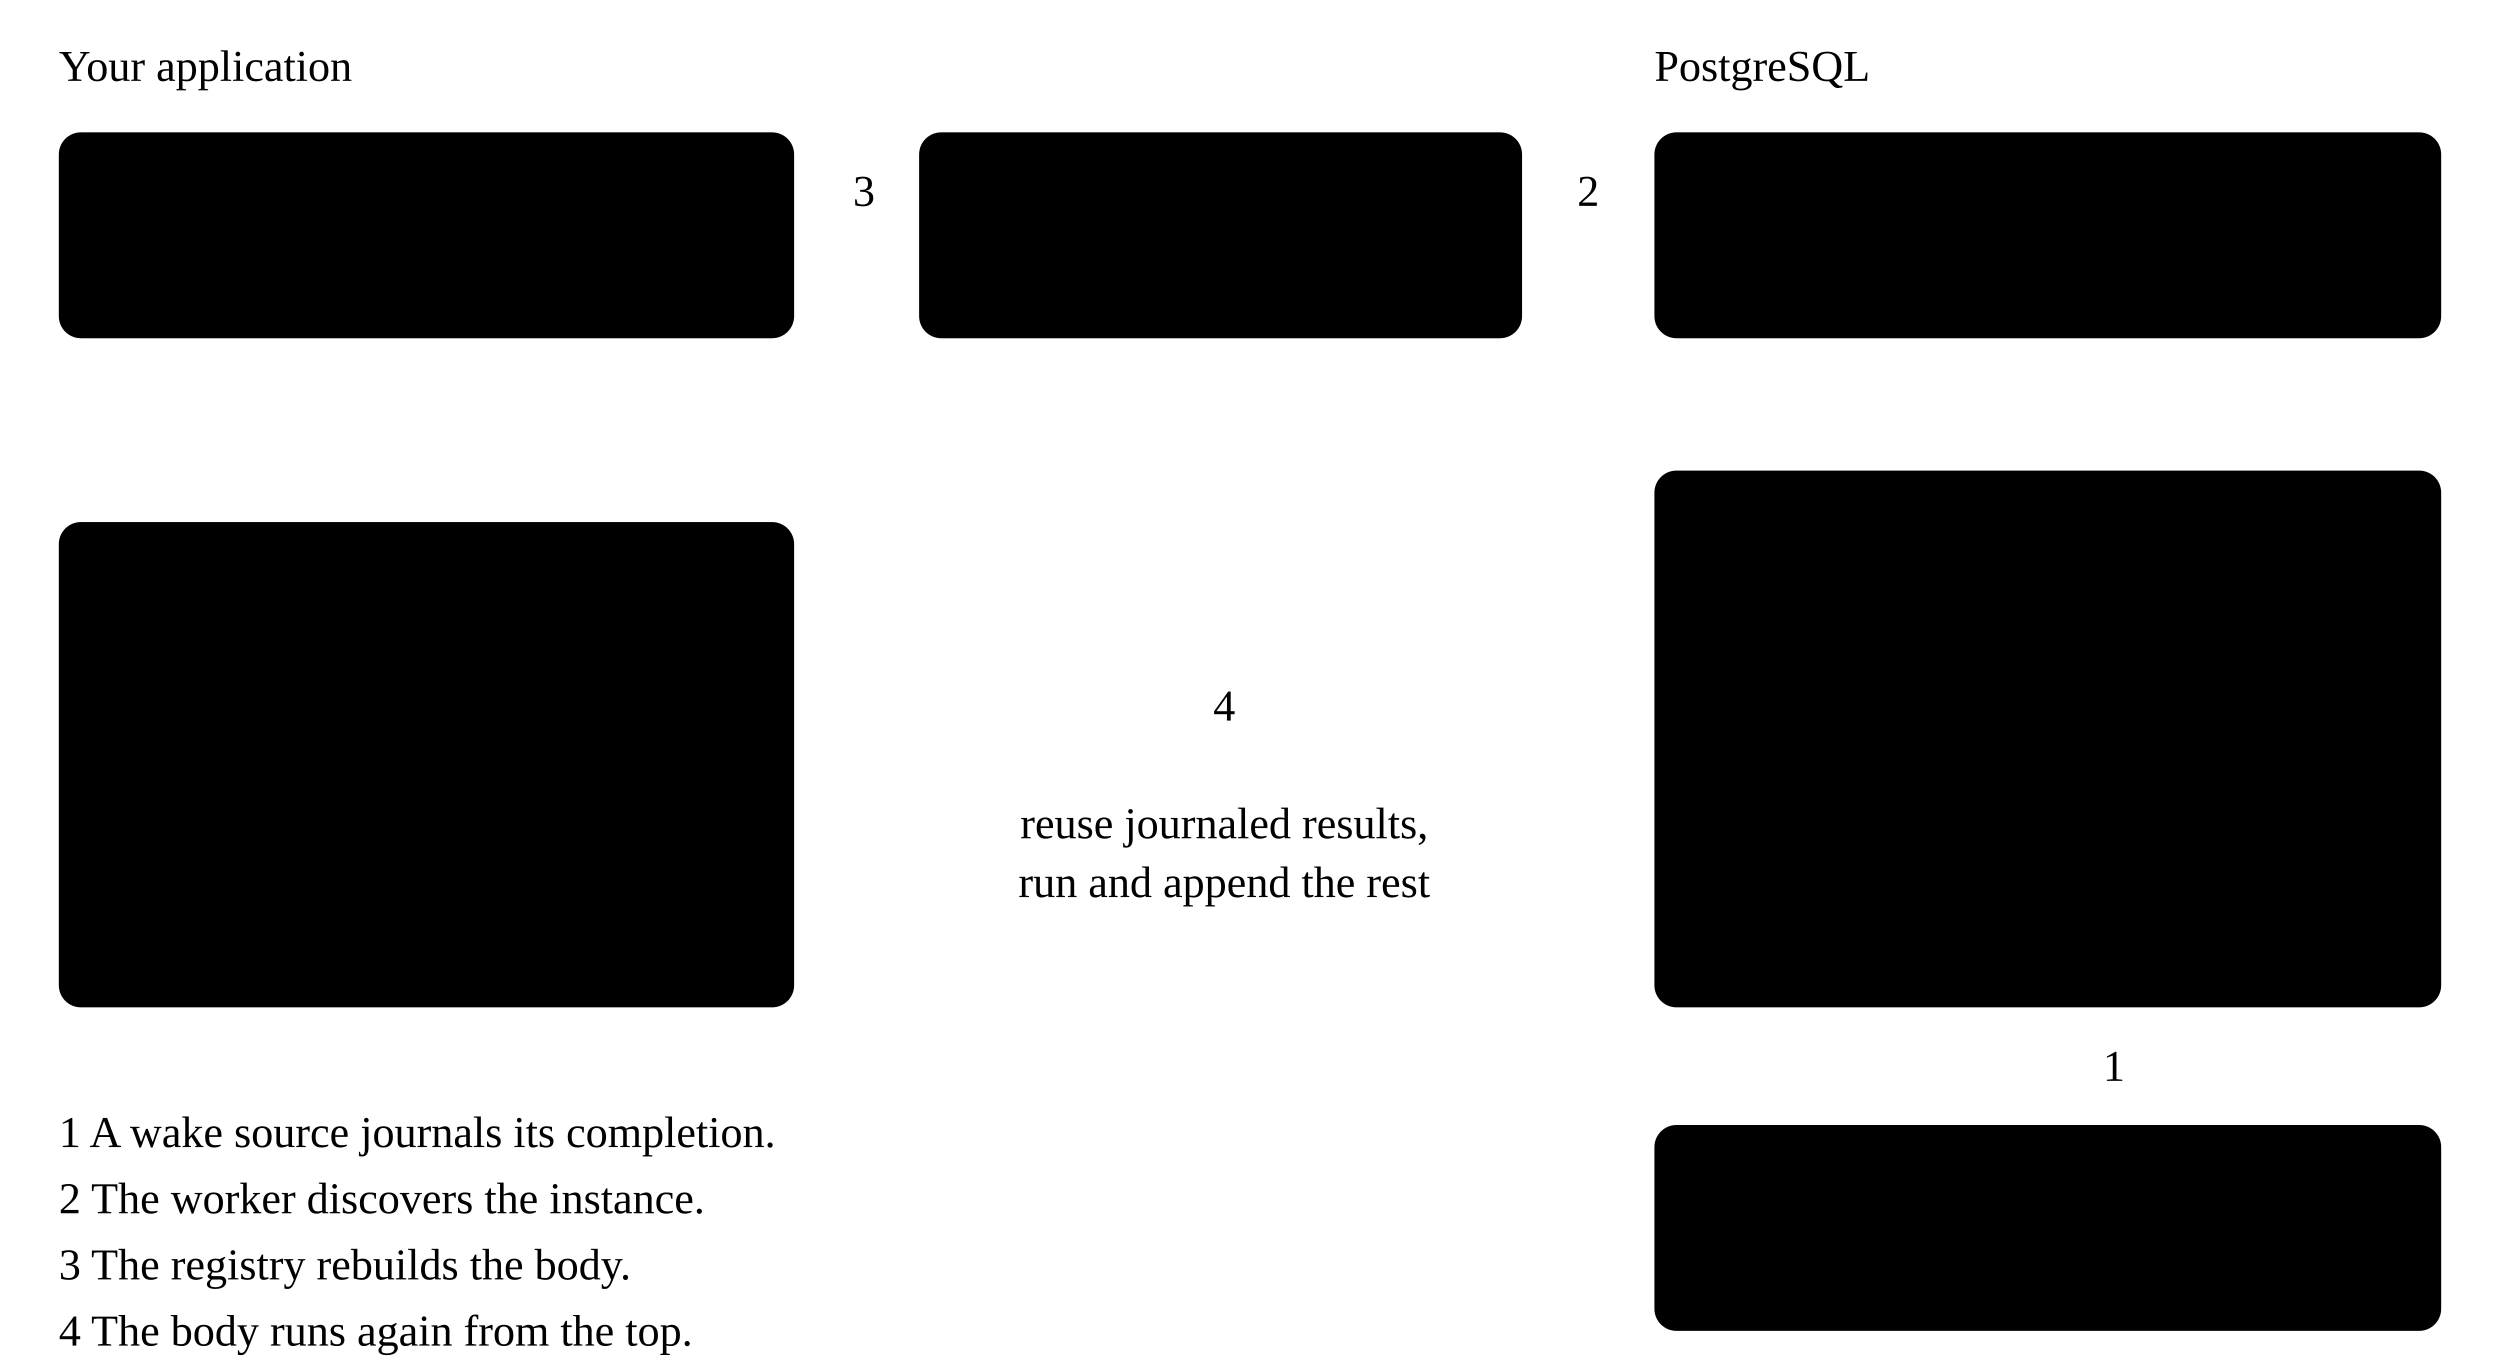
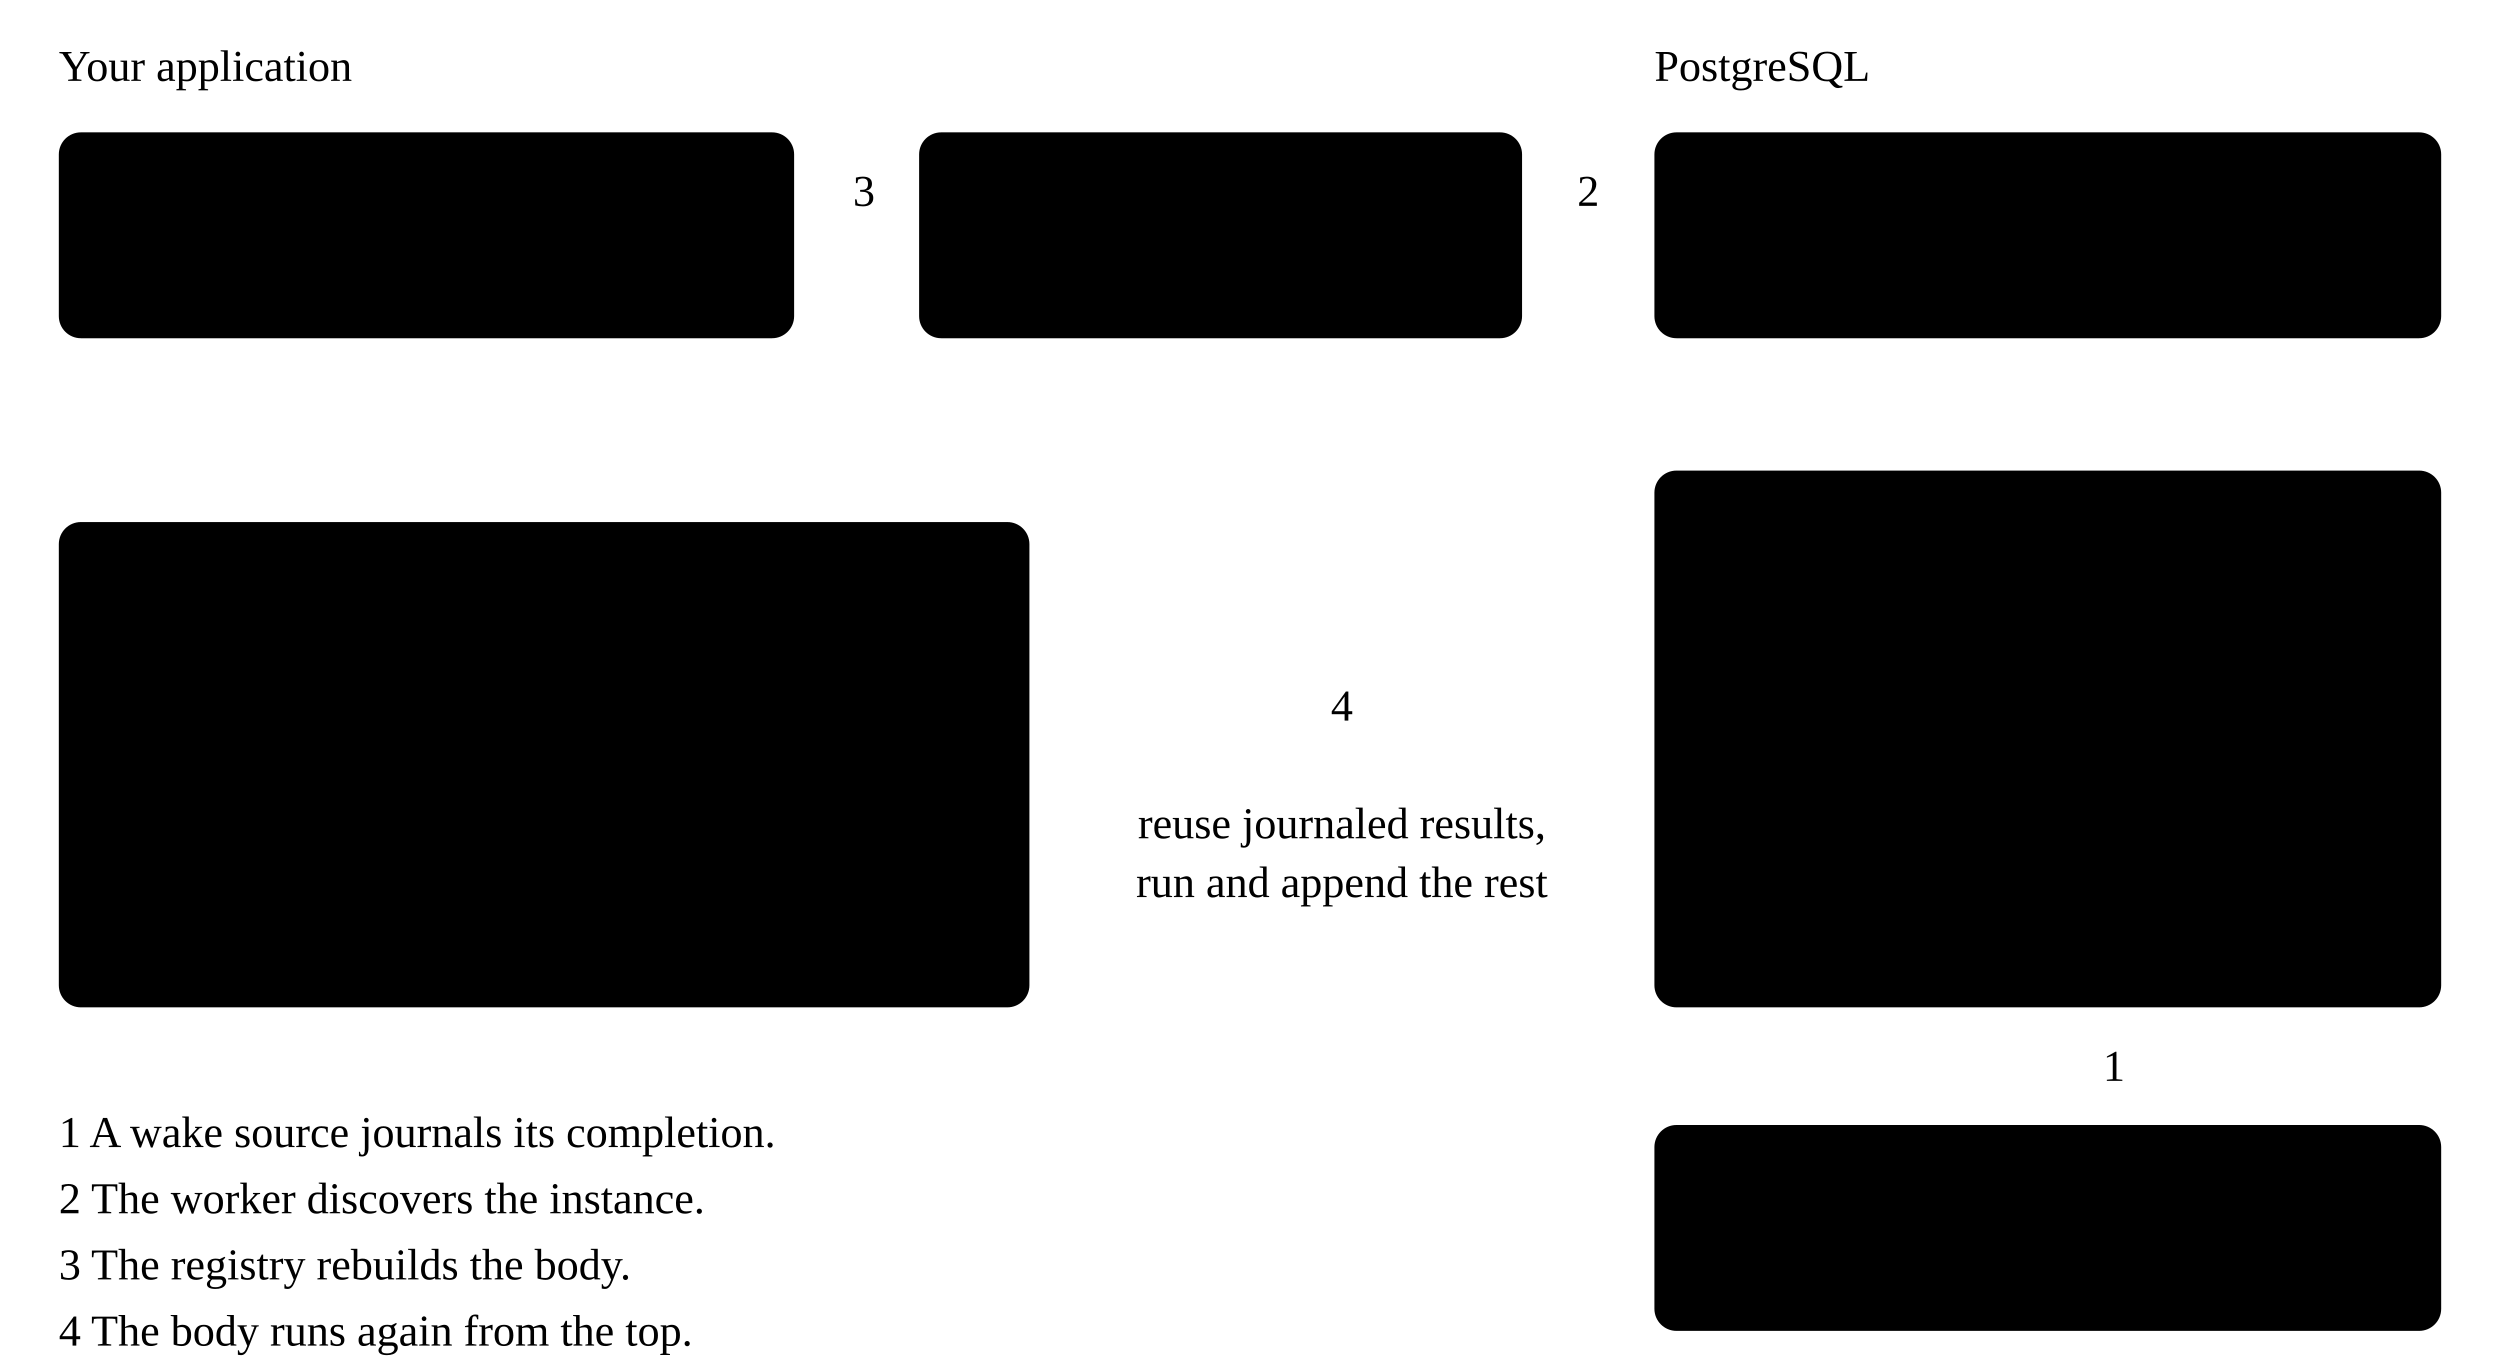
<svg xmlns="http://www.w3.org/2000/svg" viewBox="0 0 680 372">
  <text class="heading" x="16" y="22">Your application</text>
  <text class="heading" x="450" y="22">PostgreSQL</text>
  <rect class="node" x="16" y="36" width="200" height="56" rx="6" />
  <text class="small bold" x="30" y="58">registry</text>
  <text class="code small" x="30" y="78">WorkflowName -&gt; body</text>
  <rect class="node accent" x="250" y="36" width="164" height="56" rx="6" />
  <text class="small bold" x="332" y="58" text-anchor="middle">resume worker</text>
  <text class="small muted" x="332" y="78" text-anchor="middle">claims a lease</text>
  <rect class="node" x="450" y="36" width="214" height="56" rx="6" />
  <text class="code small bold" x="464" y="58">keiro_workflows</text>
  <text class="small muted" x="464" y="78">running, or due wake hint</text>
  <path class="edge" d="M446 64 H418" marker-end="url(#arrow)" />
  <text class="small bold accent" x="432" y="56" text-anchor="middle">2</text>
  <path class="edge" d="M250 64 H220" marker-end="url(#arrow)" />
  <text class="small bold accent" x="235" y="56" text-anchor="middle">3</text>
  <path class="edge" d="M116 92 V138" marker-end="url(#arrow)" />
-   <rect class="node accent" x="16" y="142" width="200" height="132" rx="6" />
+   <rect class="node accent" x="16" y="142" width="264" height="132" rx="6" />
  <text class="small bold" x="30" y="164">workflow body</text>
-   <text class="code small" x="30" y="188">step "reserve"</text>
+   <text class="code small" x="30" y="188">step "reserve-inventory"</text>
  <text class="code small" x="30" y="208">sleepNamed "cooling-off"</text>
-   <text class="code small" x="30" y="228">awakeableNamed "payment"</text>
+   <text class="code small" x="30" y="228">awakeableNamed "payment-webhook"</text>
  <text class="code small" x="30" y="248">step "charge"</text>
  <rect class="node violet" x="450" y="128" width="214" height="146" rx="6" />
  <text class="code small bold" x="464" y="150">wf:&lt;name&gt;-&lt;id&gt;</text>
-   <text class="small muted" x="464" y="168">journal stream</text>
-   <text class="code small" x="464" y="192">StepRecorded reserve</text>
-   <text class="code small" x="464" y="212">StepRecorded sleep:…</text>
-   <text class="code small" x="464" y="232">StepRecorded awk:…</text>
+   <text class="small muted" x="464" y="168">journal of StepRecorded names</text>
+   <text class="code small" x="464" y="192">reserve-inventory</text>
+   <text class="code small" x="464" y="212">sleep:cooling-off</text>
+   <text class="code small" x="464" y="232">awk:&lt;awakeable id&gt;</text>
  <text class="small muted" x="464" y="258">append-only history</text>
-   <path class="edge" d="M220 208 H446" marker-start="url(#arrow)" marker-end="url(#arrow)" />
-   <text class="small bold accent" x="333" y="196" text-anchor="middle">4</text>
-   <text class="small" x="333" y="228" text-anchor="middle">reuse journaled results,</text>
-   <text class="small" x="333" y="244" text-anchor="middle">run and append the rest</text>
+   <path class="edge" d="M284 208 H446" marker-start="url(#arrow)" marker-end="url(#arrow)" />
+   <text class="small bold accent" x="365" y="196" text-anchor="middle">4</text>
+   <text class="small" x="365" y="228" text-anchor="middle">reuse journaled results,</text>
+   <text class="small" x="365" y="244" text-anchor="middle">run and append the rest</text>
  <rect class="node amber" x="450" y="306" width="214" height="56" rx="6" />
  <text class="small bold" x="464" y="328">wake sources</text>
  <text class="small muted" x="464" y="348">timer row, awakeable, child</text>
  <path class="edge amber" d="M557 302 V278" marker-end="url(#arrow-amber)" />
  <text class="small bold amber" x="572" y="294">1</text>
  <text class="small muted" x="16" y="312">1 A wake source journals its completion.</text>
  <text class="small muted" x="16" y="330">2 The worker discovers the instance.</text>
  <text class="small muted" x="16" y="348">3 The registry rebuilds the body.</text>
  <text class="small muted" x="16" y="366">4 The body runs again from the top.</text>
</svg>
